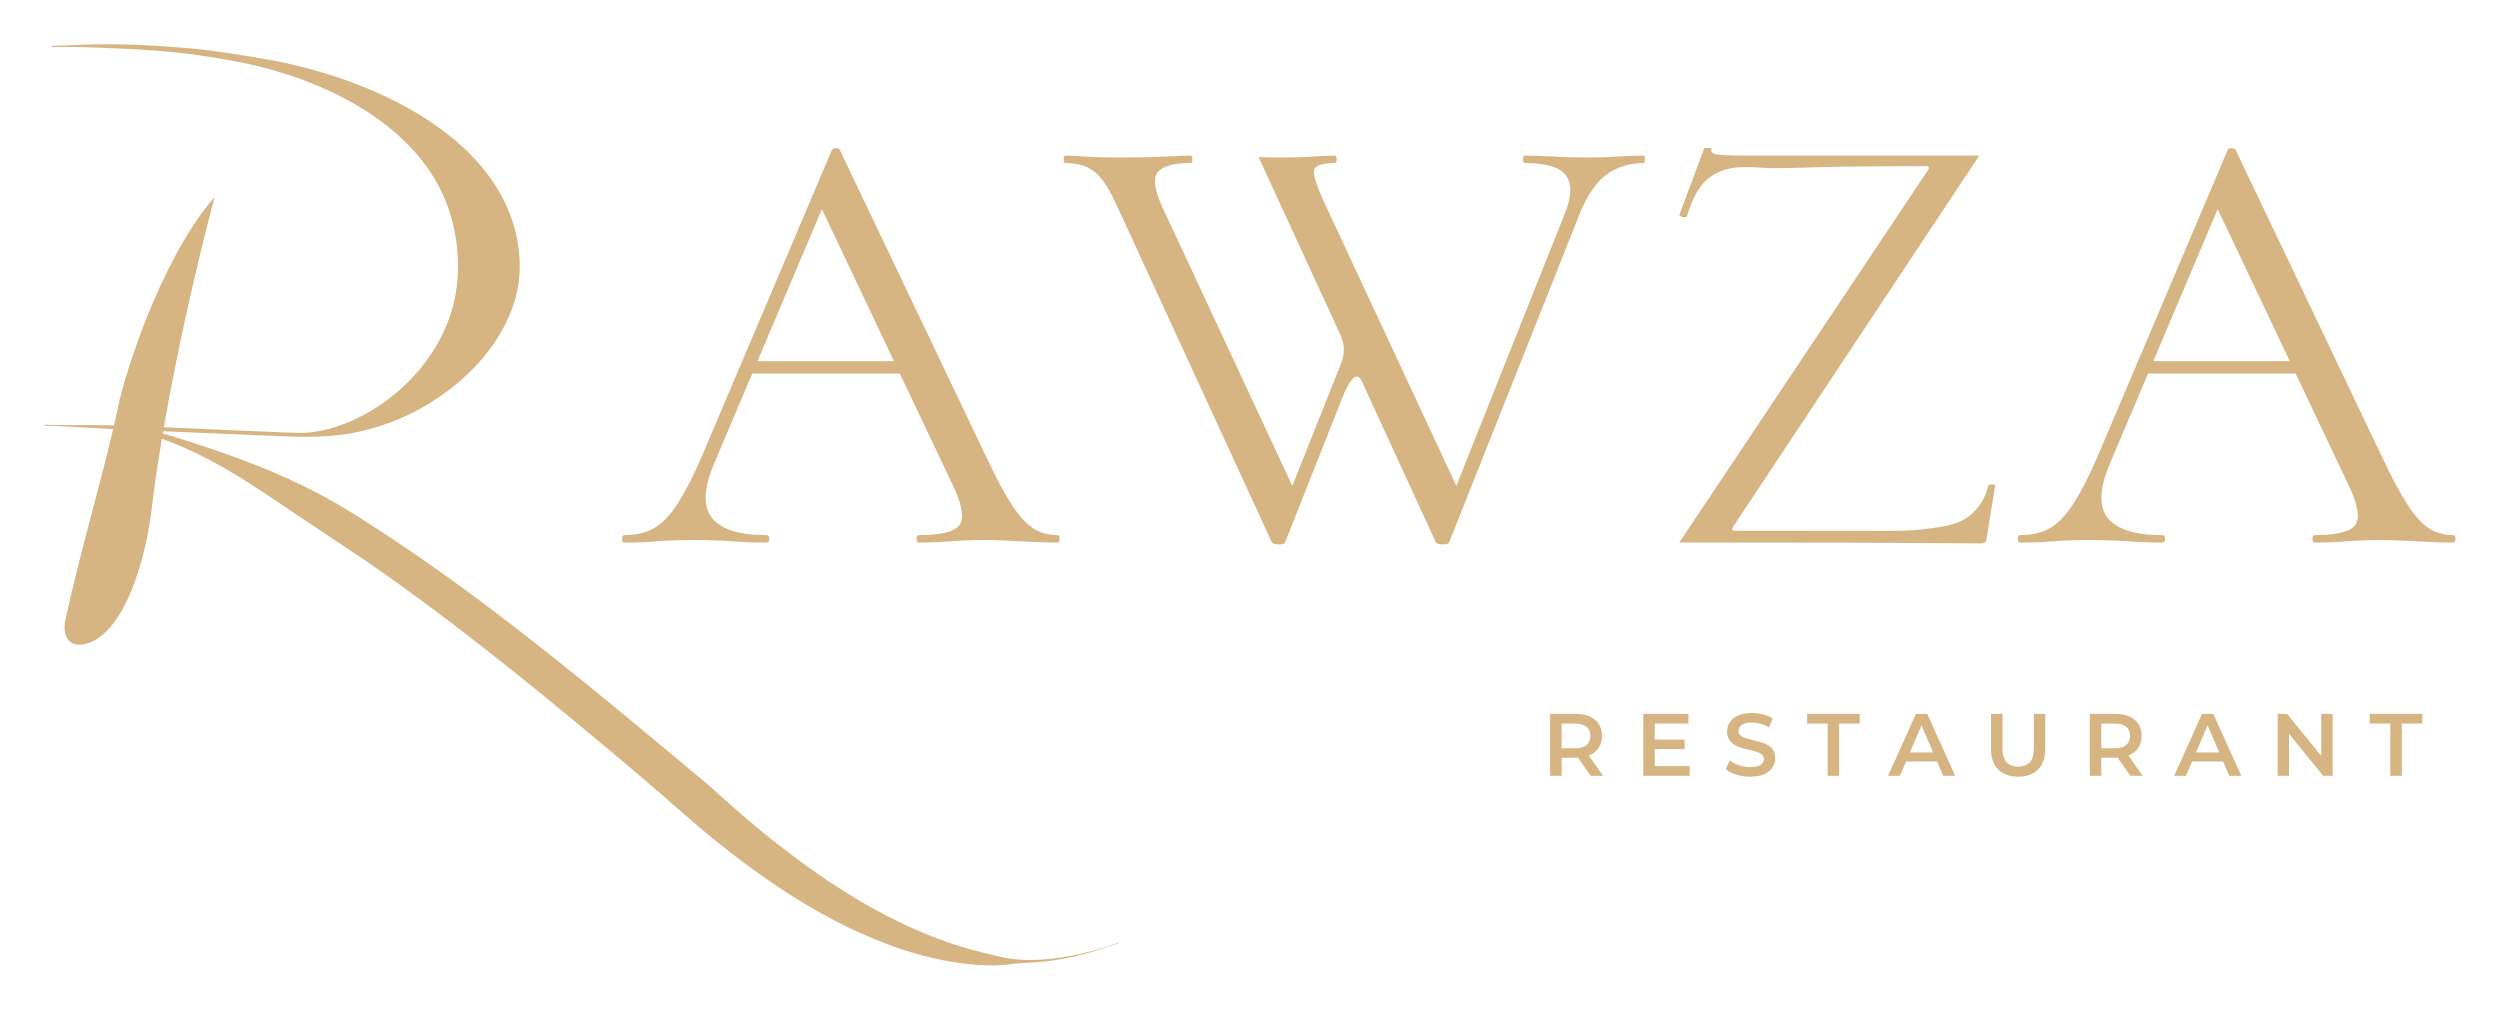
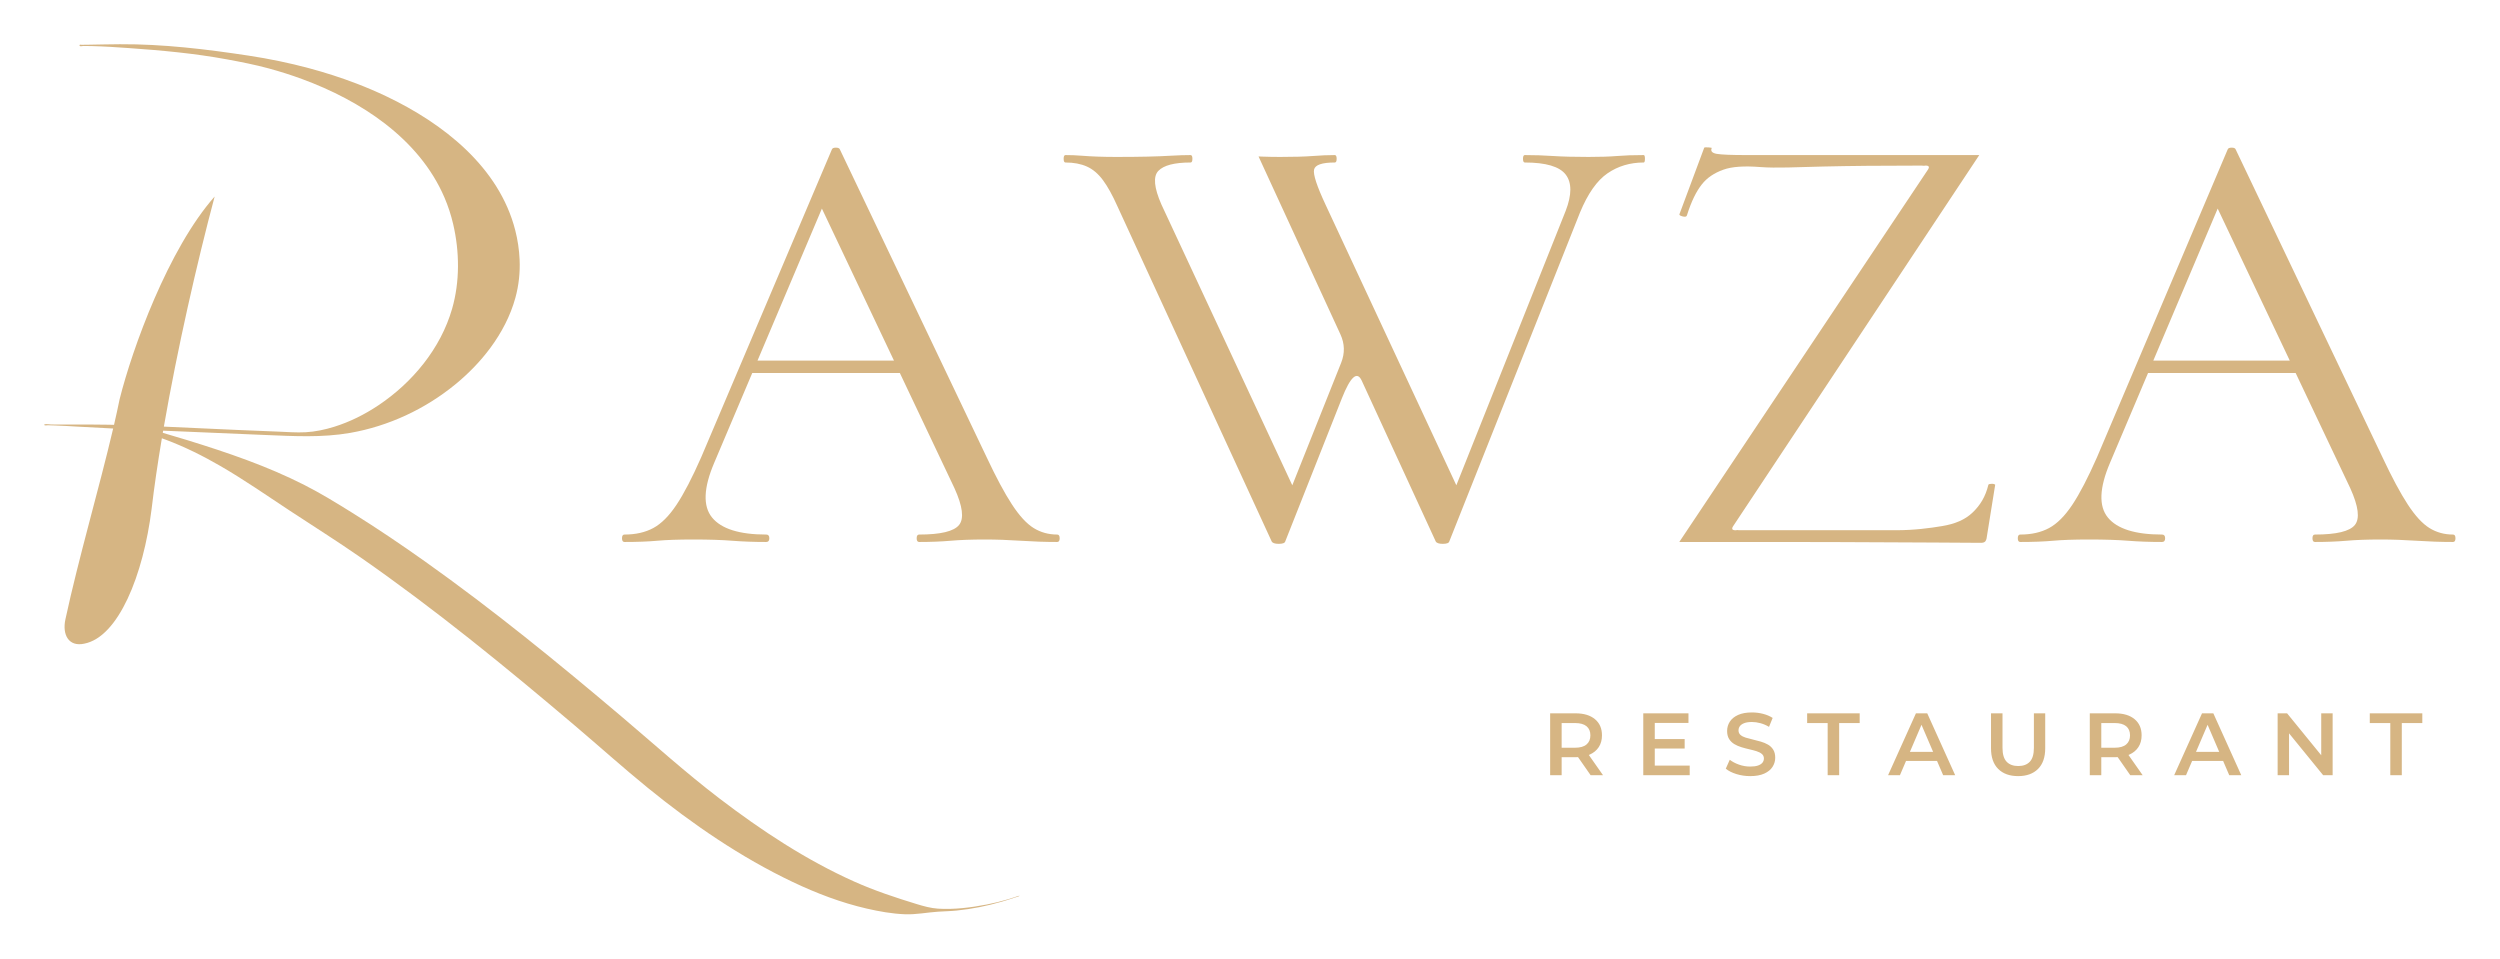
- <svg xmlns="http://www.w3.org/2000/svg" version="1.1" viewBox="0 0 4523 1827" width="1130.75px" height="456.75px">
+ <svg xmlns="http://www.w3.org/2000/svg" version="1.1" viewBox="0 0 4523 1735" width="1130.75px" height="433.75px">
  <g id="WORDMARK">
-     <path id="LETTER_R" fill="#D6B583" fill-rule="nonzero" d="M100.82,85.02c-2.16,0.05 -4.63,1.3 -6.47,0.18c-0.6,-0.36 -0.63,-1.7 -0.06,-2.1c0.89,-0.62 2.16,-0.07 3.24,-0.11c4.31,-0.15 8.63,-0.31 12.94,-0.49c19.43,-0.78 38.86,-1.69 58.3,-2.19c39.99,-1.03 80.04,0.54 119.95,3.01c41.03,2.54 82.17,6.09 122.8,12.47c39.81,6.25 79.54,12.13 118.8,21.37c29.92,7.04 59.52,15.48 88.57,25.52c20.97,7.24 41.67,15.31 61.96,24.29c106.6,47.18 214.9,124.96 249.01,242.12c4.72,16.21 7.87,32.86 9.39,49.67c2.05,22.61 1.12,45.35 -3.57,67.59c-6.97,33.08 -21.4,64.27 -40.21,92.25c-17.74,26.37 -39.38,50.04 -63.4,70.82c-56.5,48.89 -126.56,82.49 -200.26,95.07c-49.89,8.51 -100.28,5.56 -150.57,3.55c-60.37,-2.42 -120.73,-5.12 -181.1,-7.65c-1.66,-0.07 -3.32,-0.14 -4.98,-0.21c-0.22,1.31 -0.45,2.62 -0.67,3.92c17.36,5.15 34.67,10.46 51.91,16.03c80.13,25.92 159.9,55.54 234.33,95.24c34.6,18.45 67.79,39.57 100.7,60.85c51.19,33.11 101.25,67.94 150.52,103.83c152.88,111.38 297.47,233.21 442.71,354.21c18.28,15.23 35.53,31.72 53.4,47.42c28.58,25.1 57.86,49.41 87.95,72.67c85.98,66.46 179.38,125.76 281.43,164.23c37.77,14.24 76.59,24.71 116.03,33.18c46.21,9.93 96.13,3.86 141.95,-6.21c15.58,-3.42 30.97,-7.65 46.15,-12.54c5.43,-1.75 10.82,-3.58 16.2,-5.48c1.07,-0.38 2.15,-0.76 3.22,-1.15c1.09,-0.39 4.43,-1.11 3.44,-0.51c-2.66,1.64 -6.71,2.44 -9.66,3.49c-8.6,3.05 -17.25,5.98 -25.95,8.73c-29.45,9.3 -59.57,16.41 -90.2,20.46c-18.26,2.41 -36.47,3.19 -54.84,4.17c-6.95,0.37 -13.85,1.81 -20.78,2.45c-15.15,1.39 -30.36,1.75 -45.56,0.97c-76.26,-3.92 -150.69,-26.5 -219.99,-57.72c-94.67,-42.65 -181.46,-101.67 -262.03,-166.75c-47.03,-37.99 -91.56,-79.03 -137.76,-118.04c-149.03,-125.85 -299.71,-250.39 -458.94,-363.24c-47.9,-33.95 -97.2,-65.66 -145.95,-98.33c-45.08,-30.21 -89.55,-61.41 -136.32,-88.99c-36.13,-21.31 -73.65,-40.42 -112.93,-55.26c-3.55,-1.34 -7.12,-2.64 -10.7,-3.9c-7.51,44.76 -13.83,87.84 -18.51,127.63c-15,120 -60,232 -122,244c-28,6 -40,-16 -34,-44c23.98,-111.32 61.15,-237.31 86.41,-345.31c-21,-1 -41.99,-2.09 -62.99,-3.35c-14,-0.84 -28.01,-1.61 -42.03,-2.12c-4.31,-0.16 -8.63,-0.29 -12.94,-0.39c-2.16,-0.05 -4.51,0.76 -6.47,-0.13c-0.42,-0.19 -0.4,-1.22 0.03,-1.4c2.99,-1.24 9.65,0.13 12.95,0.16c9.71,0.09 19.43,0.11 29.14,0.1c26.99,-0.01 53.98,-0.2 80.97,0.49c0.96,0.02 1.91,0.05 2.87,0.08c3.65,-15.82 7.03,-31.23 10.07,-46.14c23,-92 88,-272 172,-367c-32.1,120.36 -67.39,275.31 -91.89,416.33c49.85,2.11 99.7,4.62 149.53,6.7c22.63,0.94 45.27,1.86 67.9,2.72c14.97,0.56 30.03,1.66 44.98,0.29c16.92,-1.55 33.63,-5.44 49.76,-10.73c96.09,-31.56 181.25,-114.41 209.36,-212.34c15.48,-53.93 13.55,-114.04 -1.94,-167.75c-38.94,-134.97 -170.75,-216.61 -297.24,-257.29c-21.38,-6.88 -43.07,-12.76 -64.97,-17.73c-29.26,-6.64 -59.15,-11.56 -88.82,-15.99c-59.75,-8.92 -119.81,-11.95 -180.1,-14.27c-22.62,-0.87 -45.25,-1.7 -67.9,-1.66c-5.39,0.01 -10.79,0.07 -16.18,0.2z" />
-     <path id="LETTER_A_1" fill="#D6B583" fill-rule="nonzero" d="M1627.99,675.8h-267l-68.79,162.4c-19.41,45.55 -20.72,78.59 -3.92,99.12c16.8,20.53 49.47,30.8 98,30.8c3.73,0 5.6,2.24 5.6,6.72c0,4.48 -1.87,6.72 -5.6,6.72c-22.4,0 -42.93,-0.75 -61.6,-2.24c-18.67,-1.49 -42.19,-2.24 -70.56,-2.24c-26.88,0 -48.53,0.75 -64.96,2.24c-16.43,1.49 -36.21,2.24 -59.36,2.24c-2.99,0 -4.48,-2.24 -4.48,-6.72c0,-4.48 1.49,-6.72 4.48,-6.72c20.16,0 37.52,-3.92 52.08,-11.76c14.56,-7.84 28.56,-21.84 42,-42c13.44,-20.16 28.37,-48.91 44.8,-86.24l236.32,-556.64c0.75,-2.24 3.17,-3.36 7.28,-3.36c4.11,0 6.53,1.12 7.28,3.36l265.44,556.64c17.17,36.59 32.48,65.15 45.92,85.68c13.44,20.53 26.51,34.72 39.2,42.56c12.69,7.84 26.88,11.76 42.56,11.76c2.99,0 4.48,2.24 4.48,6.72c0,4.48 -1.49,6.72 -4.48,6.72c-21.65,0 -43.68,-0.75 -66.08,-2.24c-22.4,-1.49 -44.05,-2.24 -64.96,-2.24c-23.89,0 -44.43,0.75 -61.6,2.24c-17.17,1.49 -36.21,2.24 -57.12,2.24c-2.99,0 -4.48,-2.24 -4.48,-6.72c0,-4.48 1.49,-6.72 4.48,-6.72c38.83,0 62.91,-5.79 72.24,-17.36c9.33,-11.57 6.53,-33.79 -8.4,-66.64zM1370.48,653.4h246.89l-130.4,-275.02z" />
-     <path id="LETTER_W" fill="#D6B583" fill-rule="nonzero" d="M2427.58,721.99l-102.27,258.45c-0.75,2.99 -4.67,4.48 -11.76,4.48c-7.09,0 -11.39,-1.49 -12.88,-4.48l-278.88,-605.92c-8.96,-20.16 -17.73,-36.03 -26.32,-47.6c-8.59,-11.57 -18.29,-19.79 -29.12,-24.64c-10.83,-4.85 -23.71,-7.28 -38.64,-7.28c-2.24,0 -3.36,-2.24 -3.36,-6.72c0,-4.48 1.12,-6.72 3.36,-6.72c9.71,0 19.23,0.37 28.56,1.12c9.33,0.75 19.23,1.31 29.68,1.68c10.45,0.37 21.65,0.56 33.6,0.56c21.65,0 40.51,-0.19 56.56,-0.56c16.05,-0.37 30.43,-0.93 43.12,-1.68c12.69,-0.75 24.27,-1.12 34.72,-1.12c2.24,0 3.36,2.24 3.36,6.72c0,4.48 -1.12,6.72 -3.36,6.72c-29.12,0 -48.53,5.04 -58.24,15.12c-9.71,10.08 -7.84,30.43 5.6,61.04l236.71,507.84l88.4,-221.67c6.91,-17.34 6.47,-34.49 -1.34,-51.44l-106.49,-231.36c-1.14,-2.55 -2.29,-5.04 -3.43,-7.46l-38.21,-83.02c2.47,0.12 4.96,0.22 7.48,0.31c10.08,0.37 20.72,0.56 31.92,0.56c24.64,0 44.24,-0.56 58.8,-1.68c14.56,-1.12 27.81,-1.68 39.76,-1.68c2.24,0 3.36,2.24 3.36,6.72c0,4.48 -1.12,6.72 -3.36,6.72c-23.15,0 -35.65,4.29 -37.52,12.88c-1.87,8.59 5.04,29.68 20.72,63.28l236.69,507.81l197.87,-496.61c11.2,-29.12 11.2,-50.96 0,-65.52c-11.2,-14.56 -35.84,-21.84 -73.92,-21.84c-2.24,0 -3.36,-2.24 -3.36,-6.72c0,-4.48 1.12,-6.72 3.36,-6.72c17.17,0 34.16,0.56 50.96,1.68c16.8,1.12 38.27,1.68 64.4,1.68c20.91,0 38.08,-0.56 51.52,-1.68c13.44,-1.12 29.49,-1.68 48.16,-1.68c1.49,0 2.24,2.24 2.24,6.72c0,4.48 -0.75,6.72 -2.24,6.72c-24.64,0 -46.48,6.53 -65.52,19.6c-19.04,13.07 -35.65,36.77 -49.84,71.12l-236.32,594.72c-0.75,2.99 -4.67,4.48 -11.76,4.48c-7.09,0 -11.39,-1.49 -12.88,-4.48l-133.8,-290.71c-8.36,-18.17 -20.39,-7.42 -36.09,32.26z" />
-     <path id="LETTER_Z" fill="#D6B583" fill-rule="nonzero" d="M3481.6,301.04c-1.5,-0.3 -3.6,-0.44 -6.29,-0.44c-70.93,0 -129.92,0.56 -176.96,1.68c-47.04,1.12 -84.93,3.19 -113.68,0.95c-28.75,-2.24 -51.15,-0.95 -67.2,4.91c-16.05,5.86 -28.93,14.24 -38.64,26.6c-9.71,12.36 -18.67,29.85 -26.88,56c-0.75,2.38 -3.36,2.99 -7.84,1.79c-3.84,-1.03 -5.76,-2.19 -5.76,-3.49c0,-0.22 0.05,-0.44 0.16,-0.66l44.8,-120.25c0.75,-0.6 3.36,-0.75 7.84,-0.45c4.48,0.3 6.35,0.75 5.6,1.34c-2.24,5.38 0.75,8.81 8.96,10.3c8.21,1.49 26.51,2.24 54.88,2.24c44.8,0 99.68,0 164.64,0c47.63,0 104.09,0 169.38,0h86.28l-445.21,671.26c-3.32,5 -1.97,7.5 4.03,7.5h2l0.32,-0.48c1.5,0.29 3.58,0.44 6.25,0.44c61.23,0 116.11,0 164.64,0c48.53,0 87.73,0 117.6,0c32.85,0 60.67,-3.74 83.44,-7.54c22.77,-3.8 41.07,-11.29 54.88,-24.49c13.81,-13.2 23.33,-28.62 28.56,-50.32c0.75,-1.08 2.99,-1.68 6.72,-1.68c3.73,0 5.6,1.68 5.6,1.68l-15.68,97.54c0,0 -0.75,3.17 -2.24,4.95c-1.49,1.78 -4.11,2.67 -7.84,2.67c-55.25,-0.51 -113.68,-0.59 -175.28,-0.96c-61.6,-0.37 -123.2,-0.56 -184.8,-0.56c-32.88,0 -64.97,0 -96.26,0h-89.26v-0.29l449.58,-673.23c3.33,-4.99 2,-7.48 -4,-7.48h-2.01z" />
-     <path id="LETTER_A_2" fill="#D6B583" fill-rule="nonzero" d="M4153.27,675.8h-267l-68.79,162.4c-19.41,45.55 -20.72,78.59 -3.92,99.12c16.8,20.53 49.47,30.8 98,30.8c3.73,0 5.6,2.24 5.6,6.72c0,4.48 -1.87,6.72 -5.6,6.72c-22.4,0 -42.93,-0.75 -61.6,-2.24c-18.67,-1.49 -42.19,-2.24 -70.56,-2.24c-26.88,0 -48.53,0.75 -64.96,2.24c-16.43,1.49 -36.21,2.24 -59.36,2.24c-2.99,0 -4.48,-2.24 -4.48,-6.72c0,-4.48 1.49,-6.72 4.48,-6.72c20.16,0 37.52,-3.92 52.08,-11.76c14.56,-7.84 28.56,-21.84 42,-42c13.44,-20.16 28.37,-48.91 44.8,-86.24l236.32,-556.64c0.75,-2.24 3.17,-3.36 7.28,-3.36c4.11,0 6.53,1.12 7.28,3.36l265.44,556.64c17.17,36.59 32.48,65.15 45.92,85.68c13.44,20.53 26.51,34.72 39.2,42.56c12.69,7.84 26.88,11.76 42.56,11.76c2.99,0 4.48,2.24 4.48,6.72c0,4.48 -1.49,6.72 -4.48,6.72c-21.65,0 -43.68,-0.75 -66.08,-2.24c-22.4,-1.49 -44.05,-2.24 -64.96,-2.24c-23.89,0 -44.43,0.75 -61.6,2.24c-17.17,1.49 -36.21,2.24 -57.12,2.24c-2.99,0 -4.48,-2.24 -4.48,-6.72c0,-4.48 1.49,-6.72 4.48,-6.72c38.83,0 62.91,-5.79 72.24,-17.36c9.33,-11.57 6.53,-33.79 -8.4,-66.64zM3895.76,653.4h246.89l-130.4,-275.02z" />
+     <path id="LETTER_R" fill="#D6B583" fill-rule="nonzero" d="M150.63,83.16c-2.1,0 -4.55,1.17 -6.3,0.02c-0.58,-0.39 -0.58,-1.71 0,-2.1c0.87,-0.59 2.1,-0.02 3.15,-0.03c4.21,-0.04 8.41,-0.1 12.62,-0.16c18.95,-0.29 37.89,-0.78 56.84,-0.88c78.2,-0.42 155.82,8.92 232.98,20.66c36.78,5.6 73.29,13.09 109.23,22.74c29.02,7.79 57.67,16.97 85.72,27.72c18.25,6.99 36.24,14.65 53.88,23.05c102.49,48.75 204.21,127.56 233.49,242.6c4.38,17.2 7,34.86 7.82,52.59c1.08,23.5 -1.42,46.89 -7.67,69.58c-9,32.67 -25.04,63.11 -45.12,90.3c-18.27,24.73 -39.94,46.91 -63.73,66.36c-54.54,44.61 -120.62,75.44 -190.08,87.59c-50.7,8.87 -101.94,5.85 -153.07,3.8c-60.92,-2.44 -121.82,-5.17 -182.74,-7.72c-0.82,-0.03 -1.64,-0.07 -2.47,-0.1c-0.22,1.3 -0.45,2.6 -0.67,3.89c14.78,4.31 29.53,8.68 44.24,13.22c72.28,22.31 144.65,46.88 212.19,81.28c29.56,15.05 57.92,32.44 86.04,49.98c44.73,27.91 88.46,57.38 131.45,87.89c123.32,87.52 240.65,183.23 356,280.91c58.74,49.74 115.82,101.38 177.03,148.11c76.01,58.03 156.78,111.45 244.29,150.58c36.53,16.34 74.25,28.84 112.47,40.53c12.34,3.77 25.86,7.55 38.79,8.38c29.05,1.86 59.68,-1.98 88.15,-7.5c13.04,-2.52 25.95,-5.7 38.67,-9.51c4.9,-1.47 9.76,-3.03 14.6,-4.69c0.97,-0.33 1.93,-0.67 2.9,-1.01c0.98,-0.35 3.99,-0.92 3.11,-0.36c-2.32,1.47 -6.09,2.16 -8.69,3.05c-7.75,2.65 -15.56,5.12 -23.42,7.4c-26.6,7.72 -53.86,13.23 -81.43,16.03c-11.29,1.15 -22.57,1.31 -33.88,2.07c-20.18,1.35 -39.65,5.45 -60.04,4.64c-23.15,-0.92 -46.41,-5.09 -68.95,-10.28c-46.26,-10.65 -90.9,-27.69 -133.72,-48.04c-93.92,-44.63 -181.73,-104.79 -262.26,-170.33c-45.21,-36.8 -88.65,-75.88 -133.11,-113.59c-124.7,-105.75 -251.62,-209.41 -385.88,-302.87c-42.32,-29.46 -85.94,-56.79 -128.97,-85.17c-41.46,-27.35 -82.27,-55.77 -125.28,-80.67c-31.7,-18.35 -64.57,-34.74 -98.89,-47.6c-2.35,-0.88 -4.71,-1.74 -7.08,-2.58c-7.5,44.75 -13.83,87.82 -18.51,127.6c-15,120 -60,232 -122,244c-28,6 -40,-16 -34,-44c23.97,-111.31 61.14,-237.28 86.4,-345.27c-21.52,-1.01 -43.04,-2.13 -64.56,-3.43c-13.64,-0.83 -27.29,-1.59 -40.94,-2.09c-4.2,-0.15 -8.4,-0.28 -12.61,-0.38c-2.1,-0.05 -4.4,0.76 -6.3,-0.13c-0.42,-0.2 -0.4,-1.22 0.03,-1.4c2.87,-1.22 9.44,0.13 12.61,0.15c8.41,0.07 16.82,0.09 25.24,0.09c26.3,-0.02 52.59,-0.27 78.89,0.33c3.07,0.07 6.13,0.14 9.2,0.22c3.65,-15.8 7.03,-31.2 10.06,-46.09c23,-92 88,-272 172,-367c-32.09,120.35 -67.38,275.28 -91.89,416.29c44.61,1.93 89.22,4.2 133.81,6.08c24.15,1.02 48.3,2.02 72.46,2.95c16.66,0.64 33.53,2.07 50.19,1.15c17.57,-0.96 35,-4.69 51.77,-9.91c28.28,-8.81 55.06,-22.25 79.67,-38.66c61.72,-41.16 112.87,-102.81 133.58,-174.79c14.18,-49.3 13.55,-103.42 1.93,-153.18c-3.84,-16.47 -9.1,-32.61 -15.77,-48.16c-45.97,-107.1 -152.08,-175.51 -257.76,-214.37c-19.52,-7.18 -39.37,-13.47 -59.43,-18.95c-25.28,-6.91 -50.8,-11.88 -76.55,-16.62c-58.97,-10.87 -118.12,-16.24 -177.87,-20.43c-22,-1.54 -44.02,-3.04 -66.07,-3.57c-5.25,-0.13 -10.51,-0.2 -15.76,-0.22z" />
+     <path id="LETTER_A_1" fill="#D6B583" fill-rule="nonzero" d="M1627.99,674.79h-267l-68.79,162.4c-19.41,45.55 -20.72,78.59 -3.92,99.12c16.8,20.53 49.47,30.8 98,30.8c3.73,0 5.6,2.24 5.6,6.72c0,4.48 -1.87,6.72 -5.6,6.72c-22.4,0 -42.93,-0.75 -61.6,-2.24c-18.67,-1.49 -42.19,-2.24 -70.56,-2.24c-26.88,0 -48.53,0.75 -64.96,2.24c-16.43,1.49 -36.21,2.24 -59.36,2.24c-2.99,0 -4.48,-2.24 -4.48,-6.72c0,-4.48 1.49,-6.72 4.48,-6.72c20.16,0 37.52,-3.92 52.08,-11.76c14.56,-7.84 28.56,-21.84 42,-42c13.44,-20.16 28.37,-48.91 44.8,-86.24l236.32,-556.64c0.75,-2.24 3.17,-3.36 7.28,-3.36c4.11,0 6.53,1.12 7.28,3.36l265.44,556.64c17.17,36.59 32.48,65.15 45.92,85.68c13.44,20.53 26.51,34.72 39.2,42.56c12.69,7.84 26.88,11.76 42.56,11.76c2.99,0 4.48,2.24 4.48,6.72c0,4.48 -1.49,6.72 -4.48,6.72c-21.65,0 -43.68,-0.75 -66.08,-2.24c-22.4,-1.49 -44.05,-2.24 -64.96,-2.24c-23.89,0 -44.43,0.75 -61.6,2.24c-17.17,1.49 -36.21,2.24 -57.12,2.24c-2.99,0 -4.48,-2.24 -4.48,-6.72c0,-4.48 1.49,-6.72 4.48,-6.72c38.83,0 62.91,-5.79 72.24,-17.36c9.33,-11.57 6.53,-33.79 -8.4,-66.64zM1370.48,652.39h246.89l-130.4,-275.02z" />
+     <path id="LETTER_W" fill="#D6B583" fill-rule="nonzero" d="M2427.58,720.99l-102.27,258.45c-0.75,2.99 -4.67,4.48 -11.76,4.48c-7.09,0 -11.39,-1.49 -12.88,-4.48l-278.88,-605.92c-8.96,-20.16 -17.73,-36.03 -26.32,-47.6c-8.59,-11.57 -18.29,-19.79 -29.12,-24.64c-10.83,-4.85 -23.71,-7.28 -38.64,-7.28c-2.24,0 -3.36,-2.24 -3.36,-6.72c0,-4.48 1.12,-6.72 3.36,-6.72c9.71,0 19.23,0.37 28.56,1.12c9.33,0.75 19.23,1.31 29.68,1.68c10.45,0.37 21.65,0.56 33.6,0.56c21.65,0 40.51,-0.19 56.56,-0.56c16.05,-0.37 30.43,-0.93 43.12,-1.68c12.69,-0.75 24.27,-1.12 34.72,-1.12c2.24,0 3.36,2.24 3.36,6.72c0,4.48 -1.12,6.72 -3.36,6.72c-29.12,0 -48.53,5.04 -58.24,15.12c-9.71,10.08 -7.84,30.43 5.6,61.04l236.71,507.84l88.4,-221.67c6.91,-17.34 6.47,-34.49 -1.34,-51.44l-106.49,-231.36c-1.14,-2.55 -2.29,-5.04 -3.43,-7.46l-38.21,-83.02c2.47,0.12 4.96,0.22 7.48,0.31c10.08,0.37 20.72,0.56 31.92,0.56c24.64,0 44.24,-0.56 58.8,-1.68c14.56,-1.12 27.81,-1.68 39.76,-1.68c2.24,0 3.36,2.24 3.36,6.72c0,4.48 -1.12,6.72 -3.36,6.72c-23.15,0 -35.65,4.29 -37.52,12.88c-1.87,8.59 5.04,29.68 20.72,63.28l236.69,507.81l197.87,-496.61c11.2,-29.12 11.2,-50.96 0,-65.52c-11.2,-14.56 -35.84,-21.84 -73.92,-21.84c-2.24,0 -3.36,-2.24 -3.36,-6.72c0,-4.48 1.12,-6.72 3.36,-6.72c17.17,0 34.16,0.56 50.96,1.68c16.8,1.12 38.27,1.68 64.4,1.68c20.91,0 38.08,-0.56 51.52,-1.68c13.44,-1.12 29.49,-1.68 48.16,-1.68c1.49,0 2.24,2.24 2.24,6.72c0,4.48 -0.75,6.72 -2.24,6.72c-24.64,0 -46.48,6.53 -65.52,19.6c-19.04,13.07 -35.65,36.77 -49.84,71.12l-236.32,594.72c-0.75,2.99 -4.67,4.48 -11.76,4.48c-7.09,0 -11.39,-1.49 -12.88,-4.48l-133.8,-290.71c-8.36,-18.17 -20.39,-7.42 -36.09,32.26z" />
+     <path id="LETTER_Z" fill="#D6B583" fill-rule="nonzero" d="M3481.6,300.04c-1.5,-0.3 -3.6,-0.44 -6.29,-0.44c-70.93,0 -129.92,0.56 -176.96,1.68c-47.04,1.12 -84.93,3.19 -113.68,0.95c-28.75,-2.24 -51.15,-0.95 -67.2,4.91c-16.05,5.86 -28.93,14.24 -38.64,26.6c-9.71,12.36 -18.67,29.85 -26.88,56c-0.75,2.38 -3.36,2.99 -7.84,1.79c-3.84,-1.03 -5.76,-2.19 -5.76,-3.49c0,-0.22 0.05,-0.44 0.16,-0.66l44.8,-120.25c0.75,-0.6 3.36,-0.75 7.84,-0.45c4.48,0.3 6.35,0.75 5.6,1.34c-2.24,5.38 0.75,8.81 8.96,10.3c8.21,1.49 26.51,2.24 54.88,2.24c44.8,0 99.68,0 164.64,0c47.63,0 104.09,0 169.38,0h86.28l-445.21,671.26c-3.32,5 -1.97,7.5 4.03,7.5h2l0.32,-0.48c1.5,0.29 3.58,0.44 6.25,0.44c61.23,0 116.11,0 164.64,0c48.53,0 87.73,0 117.6,0c32.85,0 60.67,-3.74 83.44,-7.54c22.77,-3.8 41.07,-11.29 54.88,-24.49c13.81,-13.2 23.33,-28.62 28.56,-50.32c0.75,-1.08 2.99,-1.68 6.72,-1.68c3.73,0 5.6,1.68 5.6,1.68l-15.68,97.54c0,0 -0.75,3.17 -2.24,4.95c-1.49,1.78 -4.11,2.67 -7.84,2.67c-55.25,-0.51 -113.68,-0.59 -175.28,-0.96c-61.6,-0.37 -123.2,-0.56 -184.8,-0.56c-32.88,0 -64.97,0 -96.26,0h-89.26v-0.29l449.58,-673.23c3.33,-4.99 2,-7.48 -4,-7.48h-2.01z" />
+     <path id="LETTER_A_2" fill="#D6B583" fill-rule="nonzero" d="M4153.27,674.79h-267l-68.79,162.4c-19.41,45.55 -20.72,78.59 -3.92,99.12c16.8,20.53 49.47,30.8 98,30.8c3.73,0 5.6,2.24 5.6,6.72c0,4.48 -1.87,6.72 -5.6,6.72c-22.4,0 -42.93,-0.75 -61.6,-2.24c-18.67,-1.49 -42.19,-2.24 -70.56,-2.24c-26.88,0 -48.53,0.75 -64.96,2.24c-16.43,1.49 -36.21,2.24 -59.36,2.24c-2.99,0 -4.48,-2.24 -4.48,-6.72c0,-4.48 1.49,-6.72 4.48,-6.72c20.16,0 37.52,-3.92 52.08,-11.76c14.56,-7.84 28.56,-21.84 42,-42c13.44,-20.16 28.37,-48.91 44.8,-86.24l236.32,-556.64c0.75,-2.24 3.17,-3.36 7.28,-3.36c4.11,0 6.53,1.12 7.28,3.36l265.44,556.64c17.17,36.59 32.48,65.15 45.92,85.68c13.44,20.53 26.51,34.72 39.2,42.56c12.69,7.84 26.88,11.76 42.56,11.76c2.99,0 4.48,2.24 4.48,6.72c0,4.48 -1.49,6.72 -4.48,6.72c-21.65,0 -43.68,-0.75 -66.08,-2.24c-22.4,-1.49 -44.05,-2.24 -64.96,-2.24c-23.89,0 -44.43,0.75 -61.6,2.24c-17.17,1.49 -36.21,2.24 -57.12,2.24c-2.99,0 -4.48,-2.24 -4.48,-6.72c0,-4.48 1.49,-6.72 4.48,-6.72c38.83,0 62.91,-5.79 72.24,-17.36c9.33,-11.57 6.53,-33.79 -8.4,-66.64zM3895.76,652.39h246.89l-130.4,-275.02z" />
  </g>
  <g id="DESCRIPTOR">
-     <path id="DESCRIPTOR" fill="#D6B583" fill-rule="nonzero" d="M2825.33,1403.56h-20.8v-112h45.92c14.93,0 26.64,3.52 35.12,10.56c8.48,7.04 12.72,16.8 12.72,29.28c0,8.21 -1.92,15.28 -5.76,21.2c-3.84,5.92 -9.31,10.45 -16.4,13.6c-0.53,0.24 -1.07,0.46 -1.62,0.68l25.7,36.68h-22.4l-22.82,-32.75c-1.43,0.07 -2.89,0.11 -4.38,0.11h-25.28zM2825.33,1309.16v44.64h24.32c9.17,0 16.08,-1.97 20.72,-5.92c4.64,-3.95 6.96,-9.44 6.96,-16.48c0,-7.15 -2.32,-12.64 -6.96,-16.48c-4.64,-3.84 -11.55,-5.76 -20.72,-5.76zM3057.01,1403.56h-84v-112h81.76v17.44h-60.96v29.12h54.08v17.12h-54.08v30.88h63.2zM3166.45,1405.16c-8.75,0 -17.12,-1.25 -25.12,-3.76c-8,-2.51 -14.35,-5.73 -19.04,-9.68l7.2,-16.16c4.48,3.52 10.03,6.45 16.64,8.8c6.61,2.35 13.39,3.52 20.32,3.52c5.87,0 10.61,-0.64 14.24,-1.92c3.63,-1.28 6.29,-3.01 8,-5.2c1.71,-2.19 2.56,-4.67 2.56,-7.44c0,-3.41 -1.23,-6.16 -3.68,-8.24c-2.45,-2.08 -5.63,-3.73 -9.52,-4.96c-3.89,-1.23 -8.21,-2.37 -12.96,-3.44c-4.75,-1.07 -9.49,-2.32 -14.24,-3.76c-4.75,-1.44 -9.07,-3.31 -12.96,-5.6c-3.89,-2.29 -7.07,-5.36 -9.52,-9.2c-2.45,-3.84 -3.68,-8.75 -3.68,-14.72c0,-6.08 1.63,-11.65 4.88,-16.72c3.25,-5.07 8.21,-9.12 14.88,-12.16c6.67,-3.04 15.12,-4.56 25.36,-4.56c6.72,0 13.39,0.85 20,2.56c6.61,1.71 12.37,4.16 17.28,7.36l-6.56,16.16c-5.01,-2.99 -10.19,-5.2 -15.52,-6.64c-5.33,-1.44 -10.45,-2.16 -15.36,-2.16c-5.76,0 -10.43,0.69 -14,2.08c-3.57,1.39 -6.19,3.2 -7.84,5.44c-1.65,2.24 -2.48,4.8 -2.48,7.68c0,3.41 1.2,6.16 3.6,8.24c2.4,2.08 5.55,3.71 9.44,4.88c3.89,1.17 8.24,2.32 13.04,3.44c4.8,1.12 9.57,2.37 14.32,3.76c4.75,1.39 9.07,3.2 12.96,5.44c3.89,2.24 7.04,5.28 9.44,9.12c2.4,3.84 3.6,8.69 3.6,14.56c0,5.97 -1.63,11.49 -4.88,16.56c-3.25,5.07 -8.24,9.12 -14.96,12.16c-6.72,3.04 -15.2,4.56 -25.44,4.56zM3327.41,1403.56h-20.8v-94.4h-37.12v-17.6h95.04v17.6h-37.12zM3437.33,1403.56h-21.44l50.4,-112h20.48l50.56,112h-21.76l-11.13,-25.92h-56.02zM3497.43,1361.32l-21.05,-49.02l-20.97,49.02zM3651.25,1405.16c-15.36,0 -27.39,-4.32 -36.08,-12.96c-8.69,-8.64 -13.04,-21.12 -13.04,-37.44v-63.2h20.8v62.4c0,11.52 2.48,19.89 7.44,25.12c4.96,5.23 11.97,7.84 21.04,7.84c9.07,0 16.05,-2.61 20.96,-7.84c4.91,-5.23 7.36,-13.6 7.36,-25.12v-62.4h20.48v63.2c0,16.32 -4.35,28.8 -13.04,37.44c-8.69,8.64 -20.67,12.96 -35.92,12.96zM3801.65,1403.56h-20.8v-112h45.92c14.93,0 26.64,3.52 35.12,10.56c8.48,7.04 12.72,16.8 12.72,29.28c0,8.21 -1.92,15.28 -5.76,21.2c-3.84,5.92 -9.31,10.45 -16.4,13.6c-0.53,0.24 -1.07,0.46 -1.62,0.68l25.7,36.68h-22.4l-22.82,-32.75c-1.43,0.07 -2.89,0.11 -4.38,0.11h-25.28zM3801.65,1309.16v44.64h24.32c9.17,0 16.08,-1.97 20.72,-5.92c4.64,-3.95 6.96,-9.44 6.96,-16.48c0,-7.15 -2.32,-12.64 -6.96,-16.48c-4.64,-3.84 -11.55,-5.76 -20.72,-5.76zM3954.93,1403.56h-21.44l50.4,-112h20.48l50.56,112h-21.76l-11.13,-25.92l-56.02,0zM4015.03,1361.32l-21.05,-49.02l-20.97,49.02zM4141.33,1403.56h-20.64v-112h17.12l61.76,75.83v-75.83h20.64v112h-17.12l-61.76,-75.83zM4345.33,1403.56h-20.8v-94.4h-37.12v-17.6h95.04v17.6h-37.12z" />
+     <path id="DESCRIPTOR" fill="#D6B583" fill-rule="nonzero" d="M2825.33,1402.55h-20.8v-112h45.92c14.93,0 26.64,3.52 35.12,10.56c8.48,7.04 12.72,16.8 12.72,29.28c0,8.21 -1.92,15.28 -5.76,21.2c-3.84,5.92 -9.31,10.45 -16.4,13.6c-0.53,0.24 -1.07,0.46 -1.62,0.68l25.7,36.68h-22.4l-22.82,-32.75c-1.43,0.07 -2.89,0.11 -4.38,0.11h-25.28zM2825.33,1308.15v44.64h24.32c9.17,0 16.08,-1.97 20.72,-5.92c4.64,-3.95 6.96,-9.44 6.96,-16.48c0,-7.15 -2.32,-12.64 -6.96,-16.48c-4.64,-3.84 -11.55,-5.76 -20.72,-5.76zM3057.01,1402.55h-84v-112h81.76v17.44h-60.96v29.12h54.08v17.12h-54.08v30.88h63.2zM3166.45,1404.15c-8.75,0 -17.12,-1.25 -25.12,-3.76c-8,-2.51 -14.35,-5.73 -19.04,-9.68l7.2,-16.16c4.48,3.52 10.03,6.45 16.64,8.8c6.61,2.35 13.39,3.52 20.32,3.52c5.87,0 10.61,-0.64 14.24,-1.92c3.63,-1.28 6.29,-3.01 8,-5.2c1.71,-2.19 2.56,-4.67 2.56,-7.44c0,-3.41 -1.23,-6.16 -3.68,-8.24c-2.45,-2.08 -5.63,-3.73 -9.52,-4.96c-3.89,-1.23 -8.21,-2.37 -12.96,-3.44c-4.75,-1.07 -9.49,-2.32 -14.24,-3.76c-4.75,-1.44 -9.07,-3.31 -12.96,-5.6c-3.89,-2.29 -7.07,-5.36 -9.52,-9.2c-2.45,-3.84 -3.68,-8.75 -3.68,-14.72c0,-6.08 1.63,-11.65 4.88,-16.72c3.25,-5.07 8.21,-9.12 14.88,-12.16c6.67,-3.04 15.12,-4.56 25.36,-4.56c6.72,0 13.39,0.85 20,2.56c6.61,1.71 12.37,4.16 17.28,7.36l-6.56,16.16c-5.01,-2.99 -10.19,-5.2 -15.52,-6.64c-5.33,-1.44 -10.45,-2.16 -15.36,-2.16c-5.76,0 -10.43,0.69 -14,2.08c-3.57,1.39 -6.19,3.2 -7.84,5.44c-1.65,2.24 -2.48,4.8 -2.48,7.68c0,3.41 1.2,6.16 3.6,8.24c2.4,2.08 5.55,3.71 9.44,4.88c3.89,1.17 8.24,2.32 13.04,3.44c4.8,1.12 9.57,2.37 14.32,3.76c4.75,1.39 9.07,3.2 12.96,5.44c3.89,2.24 7.04,5.28 9.44,9.12c2.4,3.84 3.6,8.69 3.6,14.56c0,5.97 -1.63,11.49 -4.88,16.56c-3.25,5.07 -8.24,9.12 -14.96,12.16c-6.72,3.04 -15.2,4.56 -25.44,4.56zM3327.41,1402.55h-20.8v-94.4h-37.12v-17.6h95.04v17.6h-37.12zM3437.33,1402.55h-21.44l50.4,-112h20.48l50.56,112h-21.76l-11.13,-25.92h-56.02zM3497.42,1360.31l-21.05,-49.02l-20.97,49.02zM3651.25,1404.15c-15.36,0 -27.39,-4.32 -36.08,-12.96c-8.69,-8.64 -13.04,-21.12 -13.04,-37.44v-63.2h20.8v62.4c0,11.52 2.48,19.89 7.44,25.12c4.96,5.23 11.97,7.84 21.04,7.84c9.07,0 16.05,-2.61 20.96,-7.84c4.91,-5.23 7.36,-13.6 7.36,-25.12v-62.4h20.48v63.2c0,16.32 -4.35,28.8 -13.04,37.44c-8.69,8.64 -20.67,12.96 -35.92,12.96zM3801.65,1402.55h-20.8v-112h45.92c14.93,0 26.64,3.52 35.12,10.56c8.48,7.04 12.72,16.8 12.72,29.28c0,8.21 -1.92,15.28 -5.76,21.2c-3.84,5.92 -9.31,10.45 -16.4,13.6c-0.53,0.24 -1.07,0.46 -1.62,0.68l25.7,36.68h-22.4l-22.82,-32.75c-1.43,0.07 -2.89,0.11 -4.38,0.11h-25.28zM3801.65,1308.15v44.64h24.32c9.17,0 16.08,-1.97 20.72,-5.92c4.64,-3.95 6.96,-9.44 6.96,-16.48c0,-7.15 -2.32,-12.64 -6.96,-16.48c-4.64,-3.84 -11.55,-5.76 -20.72,-5.76zM3954.93,1402.55h-21.44l50.4,-112h20.48l50.56,112h-21.76l-11.13,-25.92l-56.02,0zM4015.02,1360.31l-21.05,-49.02l-20.97,49.02zM4141.33,1402.55h-20.64v-112h17.12l61.76,75.83v-75.83h20.64v112h-17.12l-61.76,-75.83zM4345.33,1402.55h-20.8v-94.4h-37.12v-17.6h95.04v17.6h-37.12z" />
  </g>
</svg>
